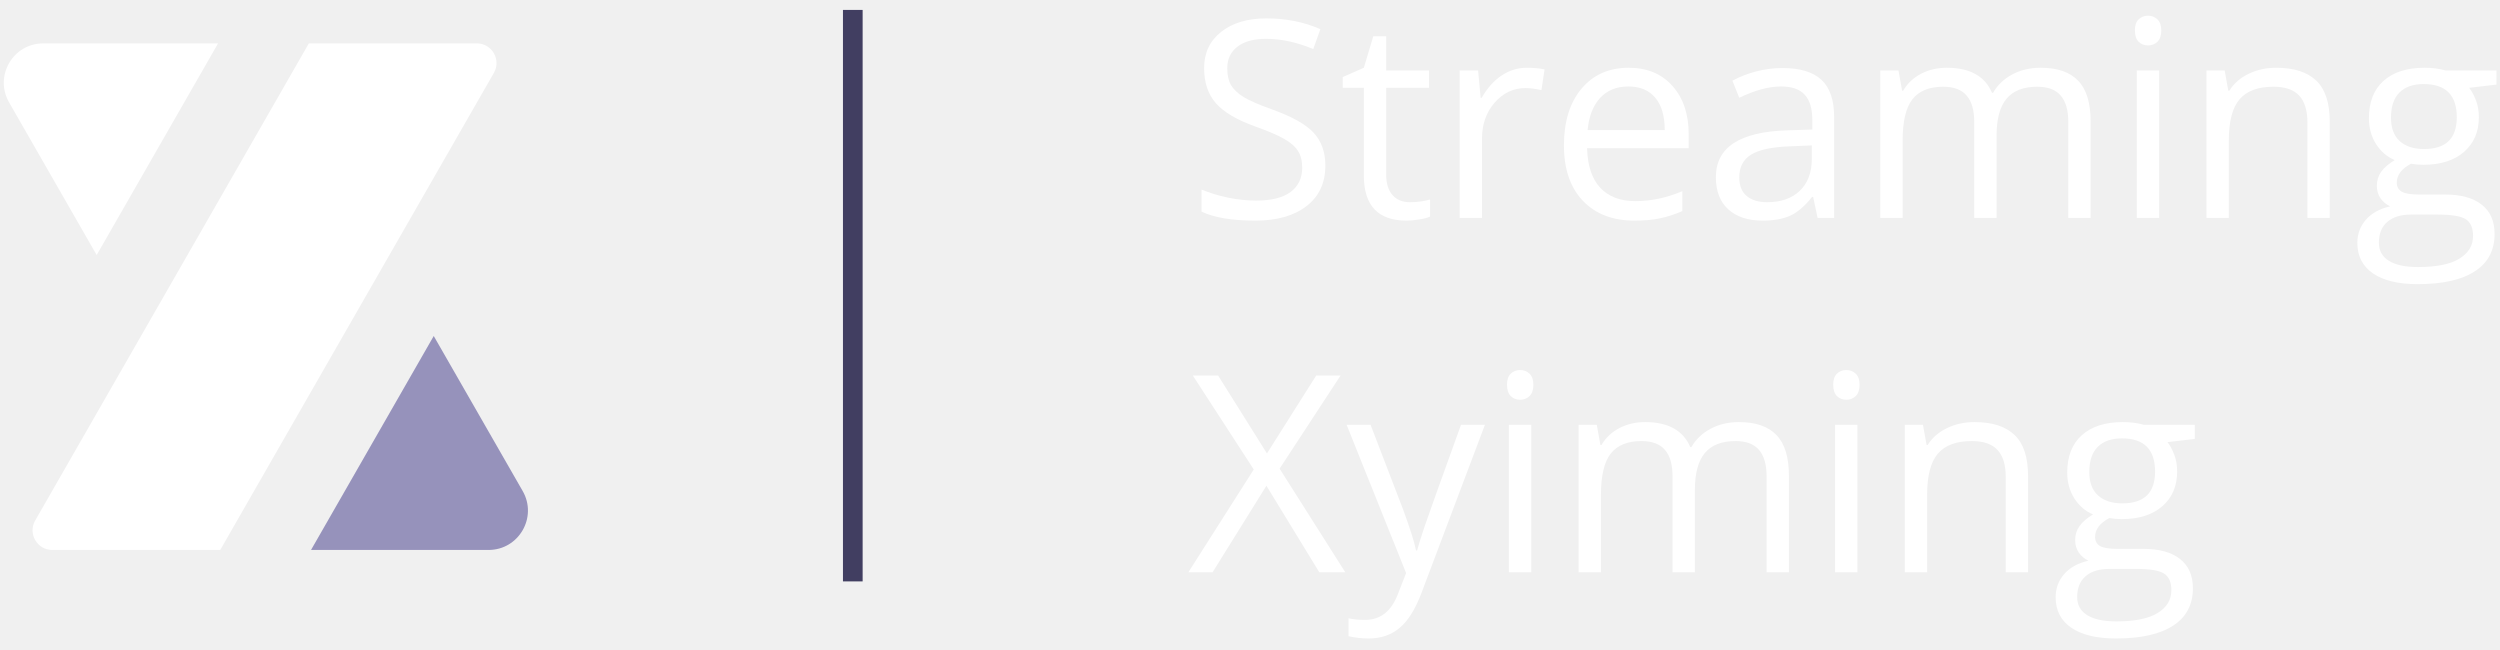
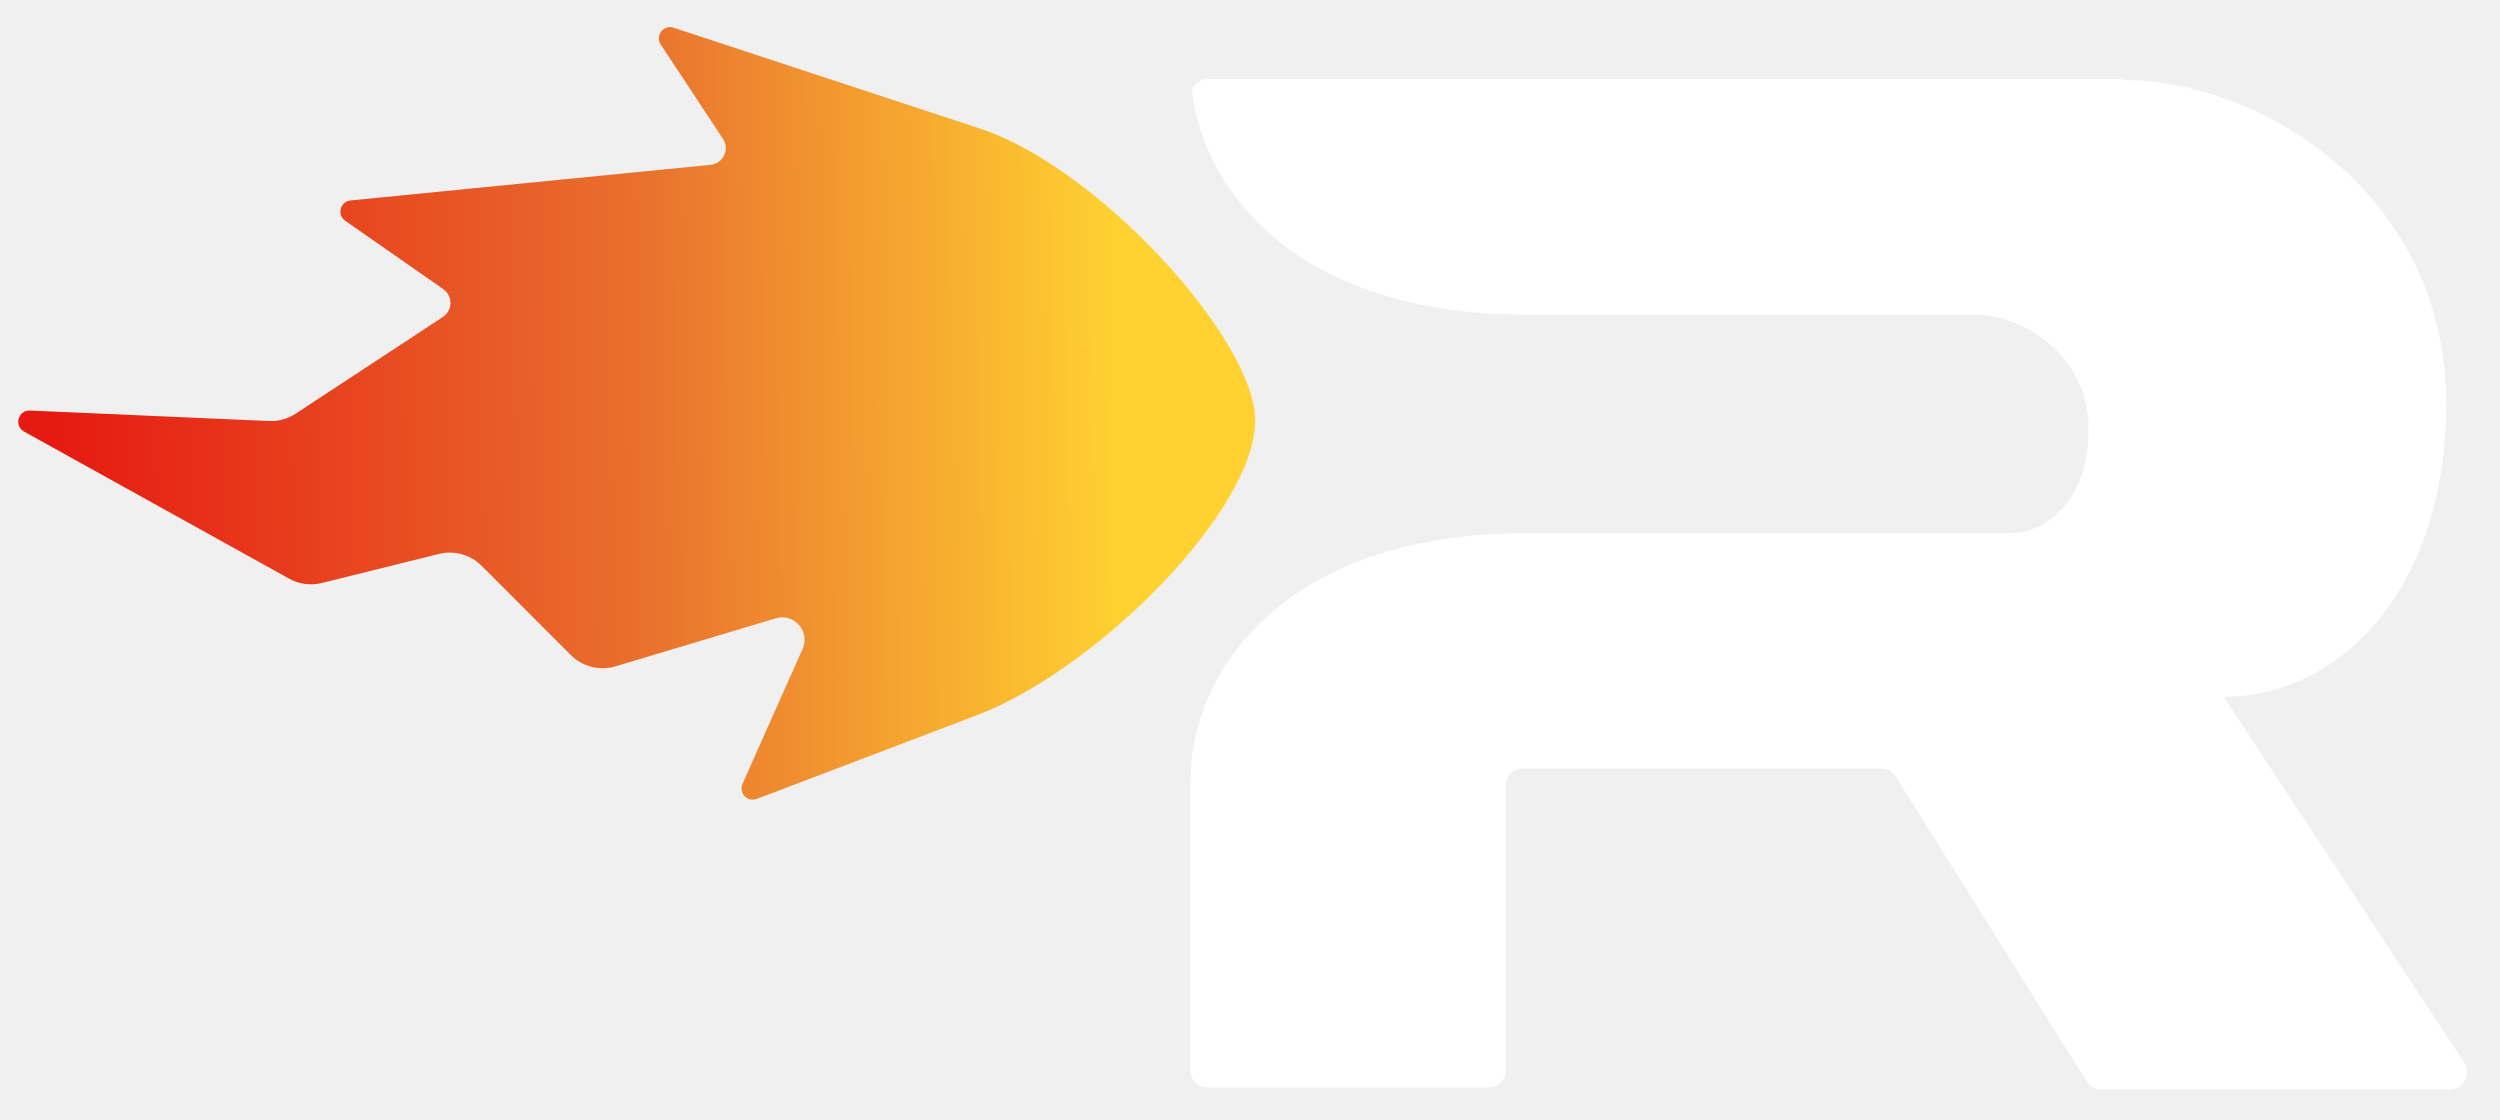
- <svg xmlns="http://www.w3.org/2000/svg" width="127" height="33" viewBox="0 0 127 33" fill="none">
-   <path d="M25.09 3.702C25.472 3.035 24.991 2.204 24.222 2.204H15.689L1.788 26.441C1.405 27.108 1.887 27.938 2.655 27.938L11.188 27.938L25.09 3.702Z" fill="white" />
-   <path d="M2.196 2.204H11.078L4.911 12.956L0.461 5.2C-0.304 3.866 0.659 2.204 2.196 2.204Z" fill="white" />
-   <path d="M15.8 27.938H24.817C26.354 27.938 27.317 26.276 26.552 24.943L22.034 17.069L15.8 27.938Z" fill="#9692BB" />
-   <path d="M67.328 8.412C67.328 9.292 67.009 9.978 66.371 10.47C65.733 10.962 64.867 11.208 63.773 11.208C62.588 11.208 61.677 11.056 61.039 10.75V9.629C61.449 9.802 61.896 9.939 62.379 10.039C62.862 10.139 63.34 10.19 63.814 10.19C64.589 10.19 65.172 10.044 65.564 9.752C65.956 9.456 66.152 9.046 66.152 8.522C66.152 8.175 66.082 7.893 65.94 7.674C65.804 7.451 65.571 7.246 65.243 7.059C64.919 6.872 64.425 6.66 63.76 6.423C62.83 6.09 62.165 5.696 61.764 5.24C61.367 4.785 61.169 4.19 61.169 3.456C61.169 2.686 61.458 2.073 62.037 1.617C62.616 1.162 63.381 0.934 64.334 0.934C65.327 0.934 66.241 1.116 67.075 1.481L66.713 2.492C65.888 2.146 65.086 1.973 64.306 1.973C63.691 1.973 63.211 2.105 62.864 2.369C62.518 2.634 62.345 3 62.345 3.47C62.345 3.816 62.408 4.101 62.536 4.324C62.664 4.543 62.878 4.746 63.179 4.933C63.484 5.115 63.949 5.318 64.573 5.541C65.621 5.915 66.341 6.316 66.733 6.744C67.13 7.173 67.328 7.729 67.328 8.412Z" fill="white" />
-   <path d="M71.621 10.272C71.822 10.272 72.015 10.258 72.202 10.231C72.389 10.199 72.537 10.167 72.646 10.135V11.003C72.523 11.062 72.341 11.11 72.1 11.147C71.862 11.188 71.648 11.208 71.457 11.208C70.008 11.208 69.283 10.445 69.283 8.918V4.461H68.21V3.914L69.283 3.442L69.762 1.843H70.418V3.579H72.592V4.461H70.418V8.87C70.418 9.321 70.525 9.668 70.739 9.909C70.953 10.151 71.247 10.272 71.621 10.272Z" fill="white" />
-   <path d="M77.568 3.442C77.901 3.442 78.199 3.47 78.464 3.525L78.306 4.577C77.997 4.509 77.723 4.475 77.486 4.475C76.88 4.475 76.361 4.721 75.928 5.213C75.499 5.705 75.285 6.318 75.285 7.052V11.071H74.15V3.579H75.087L75.217 4.967H75.271C75.549 4.479 75.884 4.103 76.276 3.839C76.668 3.575 77.099 3.442 77.568 3.442Z" fill="white" />
-   <path d="M83.03 11.208C81.923 11.208 81.048 10.871 80.405 10.196C79.767 9.522 79.448 8.585 79.448 7.387C79.448 6.179 79.744 5.22 80.337 4.509C80.934 3.798 81.734 3.442 82.736 3.442C83.675 3.442 84.418 3.752 84.965 4.372C85.512 4.987 85.785 5.801 85.785 6.813V7.53H80.624C80.647 8.41 80.868 9.078 81.287 9.533C81.711 9.989 82.305 10.217 83.071 10.217C83.878 10.217 84.675 10.048 85.464 9.711V10.723C85.063 10.896 84.682 11.019 84.322 11.092C83.967 11.169 83.536 11.208 83.03 11.208ZM82.722 4.393C82.121 4.393 81.64 4.589 81.28 4.981C80.925 5.373 80.715 5.915 80.651 6.608H84.568C84.568 5.892 84.409 5.345 84.09 4.967C83.771 4.584 83.315 4.393 82.722 4.393Z" fill="white" />
-   <path d="M92.334 11.071L92.108 10.005H92.054C91.68 10.474 91.306 10.793 90.933 10.962C90.563 11.126 90.101 11.208 89.545 11.208C88.802 11.208 88.219 11.017 87.795 10.634C87.376 10.251 87.166 9.707 87.166 9C87.166 7.487 88.376 6.694 90.796 6.621L92.067 6.58V6.115C92.067 5.527 91.94 5.095 91.684 4.817C91.434 4.534 91.031 4.393 90.475 4.393C89.85 4.393 89.144 4.584 88.355 4.967L88.007 4.099C88.376 3.898 88.779 3.741 89.217 3.627C89.659 3.513 90.101 3.456 90.543 3.456C91.436 3.456 92.097 3.654 92.525 4.051C92.958 4.447 93.175 5.083 93.175 5.958V11.071H92.334ZM89.77 10.272C90.477 10.272 91.031 10.078 91.431 9.691C91.837 9.303 92.04 8.761 92.04 8.064V7.387L90.905 7.435C90.003 7.467 89.351 7.608 88.95 7.859C88.554 8.105 88.355 8.49 88.355 9.014C88.355 9.424 88.478 9.736 88.725 9.95C88.975 10.165 89.324 10.272 89.77 10.272Z" fill="white" />
-   <path d="M105.069 11.071V6.197C105.069 5.6 104.942 5.154 104.686 4.858C104.431 4.557 104.035 4.406 103.497 4.406C102.791 4.406 102.269 4.609 101.932 5.015C101.594 5.42 101.426 6.045 101.426 6.888V11.071H100.291V6.197C100.291 5.6 100.163 5.154 99.908 4.858C99.653 4.557 99.254 4.406 98.712 4.406C98.001 4.406 97.479 4.621 97.146 5.049C96.818 5.473 96.654 6.17 96.654 7.141V11.071H95.519V3.579H96.442L96.627 4.605H96.681C96.896 4.24 97.197 3.955 97.584 3.75C97.976 3.545 98.413 3.442 98.896 3.442C100.068 3.442 100.833 3.866 101.193 4.714H101.248C101.471 4.322 101.795 4.012 102.219 3.784C102.642 3.556 103.126 3.442 103.668 3.442C104.516 3.442 105.149 3.661 105.568 4.099C105.992 4.532 106.204 5.227 106.204 6.184V11.071H105.069Z" fill="white" />
-   <path d="M109.683 11.071H108.549V3.579H109.683V11.071ZM108.453 1.549C108.453 1.289 108.517 1.1 108.644 0.982C108.772 0.859 108.932 0.797 109.123 0.797C109.305 0.797 109.462 0.859 109.595 0.982C109.727 1.105 109.793 1.294 109.793 1.549C109.793 1.804 109.727 1.996 109.595 2.123C109.462 2.246 109.305 2.308 109.123 2.308C108.932 2.308 108.772 2.246 108.644 2.123C108.517 1.996 108.453 1.804 108.453 1.549Z" fill="white" />
-   <path d="M117.217 11.071V6.225C117.217 5.614 117.078 5.158 116.8 4.858C116.522 4.557 116.086 4.406 115.494 4.406C114.71 4.406 114.136 4.618 113.771 5.042C113.407 5.466 113.224 6.165 113.224 7.141V11.071H112.09V3.579H113.013L113.197 4.605H113.252C113.484 4.235 113.81 3.951 114.229 3.75C114.649 3.545 115.116 3.442 115.631 3.442C116.533 3.442 117.212 3.661 117.668 4.099C118.124 4.532 118.351 5.227 118.351 6.184V11.071H117.217Z" fill="white" />
-   <path d="M126.821 3.579V4.297L125.433 4.461C125.561 4.621 125.675 4.83 125.775 5.09C125.876 5.345 125.926 5.635 125.926 5.958C125.926 6.692 125.675 7.277 125.174 7.715C124.672 8.152 123.984 8.371 123.109 8.371C122.886 8.371 122.676 8.353 122.48 8.317C121.997 8.572 121.756 8.893 121.756 9.28C121.756 9.485 121.84 9.638 122.009 9.738C122.177 9.834 122.467 9.882 122.877 9.882H124.203C125.014 9.882 125.636 10.053 126.069 10.395C126.507 10.736 126.725 11.233 126.725 11.885C126.725 12.714 126.393 13.345 125.727 13.778C125.062 14.216 124.091 14.435 122.815 14.435C121.835 14.435 121.079 14.252 120.546 13.888C120.017 13.523 119.753 13.008 119.753 12.343C119.753 11.887 119.899 11.493 120.19 11.16C120.482 10.828 120.892 10.602 121.421 10.483C121.229 10.397 121.068 10.262 120.935 10.08C120.808 9.898 120.744 9.686 120.744 9.444C120.744 9.171 120.817 8.932 120.963 8.727C121.109 8.522 121.339 8.323 121.653 8.132C121.266 7.972 120.949 7.701 120.703 7.318C120.461 6.936 120.341 6.498 120.341 6.006C120.341 5.186 120.587 4.554 121.079 4.112C121.571 3.666 122.268 3.442 123.171 3.442C123.563 3.442 123.916 3.488 124.23 3.579H126.821ZM120.847 12.329C120.847 12.735 121.017 13.042 121.359 13.252C121.701 13.462 122.191 13.566 122.829 13.566C123.781 13.566 124.486 13.423 124.941 13.136C125.402 12.853 125.632 12.468 125.632 11.981C125.632 11.575 125.506 11.292 125.256 11.133C125.005 10.978 124.533 10.9 123.841 10.9H122.48C121.965 10.9 121.564 11.024 121.277 11.27C120.99 11.516 120.847 11.869 120.847 12.329ZM121.462 5.979C121.462 6.503 121.61 6.899 121.906 7.168C122.202 7.437 122.615 7.571 123.143 7.571C124.251 7.571 124.805 7.034 124.805 5.958C124.805 4.832 124.244 4.27 123.123 4.27C122.59 4.27 122.18 4.413 121.892 4.7C121.605 4.987 121.462 5.414 121.462 5.979Z" fill="white" />
-   <path d="M68.34 29.071H67.02L64.334 24.676L61.599 29.071H60.369L63.691 23.849L60.595 19.077H61.88L64.361 23.035L66.863 19.077H68.1L65.004 23.808L68.34 29.071Z" fill="white" />
-   <path d="M68.408 21.579H69.625L71.266 25.852C71.626 26.827 71.849 27.531 71.935 27.964H71.99C72.049 27.732 72.172 27.335 72.359 26.774C72.551 26.209 73.171 24.478 74.219 21.579H75.435L72.216 30.11C71.897 30.954 71.523 31.551 71.095 31.901C70.671 32.257 70.149 32.435 69.529 32.435C69.183 32.435 68.841 32.396 68.504 32.319V31.409C68.754 31.464 69.035 31.491 69.345 31.491C70.124 31.491 70.68 31.054 71.013 30.179L71.43 29.112L68.408 21.579Z" fill="white" />
-   <path d="M77.787 29.071H76.652V21.579H77.787V29.071ZM76.556 19.549C76.556 19.289 76.62 19.1 76.748 18.982C76.876 18.858 77.035 18.797 77.226 18.797C77.409 18.797 77.566 18.858 77.698 18.982C77.83 19.105 77.896 19.294 77.896 19.549C77.896 19.804 77.83 19.996 77.698 20.123C77.566 20.246 77.409 20.308 77.226 20.308C77.035 20.308 76.876 20.246 76.748 20.123C76.62 19.996 76.556 19.804 76.556 19.549Z" fill="white" />
-   <path d="M89.743 29.071V24.197C89.743 23.6 89.615 23.154 89.36 22.858C89.105 22.557 88.709 22.406 88.171 22.406C87.464 22.406 86.943 22.609 86.605 23.015C86.268 23.42 86.1 24.045 86.1 24.888V29.071H84.965V24.197C84.965 23.6 84.837 23.154 84.582 22.858C84.327 22.557 83.928 22.406 83.386 22.406C82.675 22.406 82.153 22.621 81.82 23.049C81.492 23.473 81.328 24.17 81.328 25.141V29.071H80.193V21.579H81.116L81.301 22.605H81.355C81.57 22.24 81.87 21.955 82.258 21.75C82.65 21.545 83.087 21.442 83.57 21.442C84.741 21.442 85.507 21.866 85.867 22.714H85.922C86.145 22.322 86.469 22.012 86.892 21.784C87.316 21.556 87.799 21.442 88.342 21.442C89.189 21.442 89.823 21.661 90.242 22.099C90.666 22.532 90.878 23.227 90.878 24.184V29.071H89.743Z" fill="white" />
-   <path d="M94.357 29.071H93.222V21.579H94.357V29.071ZM93.127 19.549C93.127 19.289 93.191 19.1 93.318 18.982C93.446 18.858 93.605 18.797 93.797 18.797C93.979 18.797 94.136 18.858 94.268 18.982C94.401 19.105 94.467 19.294 94.467 19.549C94.467 19.804 94.401 19.996 94.268 20.123C94.136 20.246 93.979 20.308 93.797 20.308C93.605 20.308 93.446 20.246 93.318 20.123C93.191 19.996 93.127 19.804 93.127 19.549Z" fill="white" />
-   <path d="M101.891 29.071V24.225C101.891 23.614 101.752 23.158 101.474 22.858C101.196 22.557 100.76 22.406 100.168 22.406C99.384 22.406 98.81 22.618 98.445 23.042C98.081 23.466 97.898 24.166 97.898 25.141V29.071H96.763V21.579H97.686L97.871 22.605H97.926C98.158 22.235 98.484 21.951 98.903 21.75C99.323 21.545 99.79 21.442 100.305 21.442C101.207 21.442 101.886 21.661 102.342 22.099C102.797 22.532 103.025 23.227 103.025 24.184V29.071H101.891Z" fill="white" />
-   <path d="M111.495 21.579V22.297L110.107 22.461C110.235 22.621 110.349 22.83 110.449 23.09C110.549 23.345 110.599 23.635 110.599 23.958C110.599 24.692 110.349 25.277 109.848 25.715C109.346 26.152 108.658 26.371 107.783 26.371C107.56 26.371 107.35 26.353 107.154 26.317C106.671 26.572 106.43 26.893 106.43 27.28C106.43 27.485 106.514 27.638 106.682 27.738C106.851 27.834 107.141 27.882 107.551 27.882H108.877C109.688 27.882 110.31 28.053 110.743 28.395C111.181 28.736 111.399 29.233 111.399 29.885C111.399 30.714 111.067 31.346 110.401 31.778C109.736 32.216 108.765 32.435 107.489 32.435C106.509 32.435 105.753 32.252 105.22 31.888C104.691 31.523 104.427 31.008 104.427 30.343C104.427 29.887 104.572 29.493 104.864 29.16C105.156 28.828 105.566 28.602 106.095 28.483C105.903 28.397 105.741 28.262 105.609 28.08C105.482 27.898 105.418 27.686 105.418 27.445C105.418 27.171 105.491 26.932 105.637 26.727C105.782 26.522 106.013 26.323 106.327 26.132C105.94 25.973 105.623 25.701 105.377 25.319C105.135 24.936 105.015 24.498 105.015 24.006C105.015 23.186 105.261 22.555 105.753 22.112C106.245 21.666 106.942 21.442 107.845 21.442C108.237 21.442 108.59 21.488 108.904 21.579H111.495ZM105.52 30.329C105.52 30.735 105.691 31.042 106.033 31.252C106.375 31.462 106.865 31.567 107.503 31.567C108.455 31.567 109.159 31.423 109.615 31.136C110.075 30.853 110.306 30.468 110.306 29.981C110.306 29.575 110.18 29.292 109.93 29.133C109.679 28.978 109.207 28.901 108.515 28.901H107.154C106.639 28.901 106.238 29.024 105.951 29.27C105.664 29.516 105.52 29.869 105.52 30.329ZM106.136 23.979C106.136 24.503 106.284 24.899 106.58 25.168C106.876 25.437 107.289 25.571 107.817 25.571C108.925 25.571 109.478 25.034 109.478 23.958C109.478 22.832 108.918 22.27 107.797 22.27C107.264 22.27 106.853 22.413 106.566 22.7C106.279 22.987 106.136 23.413 106.136 23.979Z" fill="white" />
-   <path fill-rule="evenodd" clip-rule="evenodd" d="M42.822 29.535L42.822 0.504L43.822 0.504L43.822 29.535L42.822 29.535Z" fill="#413E61" />
+ <svg xmlns="http://www.w3.org/2000/svg" width="67" height="30" viewBox="0 0 67 30" fill="none">
+   <path fill-rule="evenodd" clip-rule="evenodd" d="M31.901 21.056V28.686C31.901 28.941 32.108 29.148 32.363 29.148H39.892C40.147 29.148 40.354 28.941 40.354 28.686V21.057C40.354 20.802 40.561 20.595 40.816 20.595L50.414 20.595C50.573 20.595 50.721 20.677 50.806 20.812L55.922 28.98C56.006 29.115 56.154 29.197 56.313 29.197H65.656C66.024 29.197 66.244 28.788 66.042 28.481L59.613 18.7C59.611 18.697 59.61 18.694 59.61 18.691C59.61 18.682 59.617 18.675 59.626 18.675C62.69 18.65 65.558 15.829 65.558 10.804C65.558 5.225 60.626 2.146 56.899 2.146L56.897 2.145V2.129C56.897 2.126 56.894 2.123 56.891 2.123H40.354H32.363C32.174 2.123 32.012 2.236 31.94 2.399C32.272 5.29 34.962 8.429 40.843 8.429V8.429L52.906 8.429C54.227 8.429 55.975 9.521 55.975 11.499C55.975 13.287 54.949 14.289 53.858 14.289L40.843 14.289V14.294C34.461 14.294 31.836 17.99 31.906 21.056H31.901Z" fill="white" />
+   <path d="M21.51 17.39L19.899 21.008C19.791 21.252 20.031 21.506 20.28 21.411L26.163 19.175C29.416 17.939 33.639 13.676 33.639 11.273C33.639 9.112 29.452 4.496 26.267 3.447L18.053 0.743C17.782 0.654 17.552 0.956 17.708 1.194L19.376 3.721C19.563 4.004 19.382 4.384 19.045 4.417L9.394 5.372C9.117 5.4 9.023 5.758 9.252 5.917L11.88 7.749C12.141 7.931 12.135 8.32 11.869 8.495L7.923 11.087C7.712 11.225 7.464 11.294 7.212 11.283L0.804 11.003C0.488 10.989 0.368 11.412 0.645 11.566L7.75 15.509C8.015 15.656 8.327 15.698 8.621 15.625L11.767 14.845C12.175 14.743 12.607 14.864 12.905 15.161L15.3 17.557C15.612 17.869 16.07 17.984 16.493 17.858L20.79 16.571C21.281 16.424 21.719 16.922 21.51 17.39Z" fill="url(#paint0_linear)" />
+   <defs>
+     <linearGradient id="paint0_linear" x1="1.491" y1="12.081" x2="30.068" y2="11.754" gradientUnits="userSpaceOnUse">
+       <stop offset="1.58702e-05" stop-color="#E61A11" />
+       <stop offset="0.555" stop-color="#E9712E" />
+       <stop offset="1" stop-color="#FFD231" />
+     </linearGradient>
+   </defs>
</svg>
